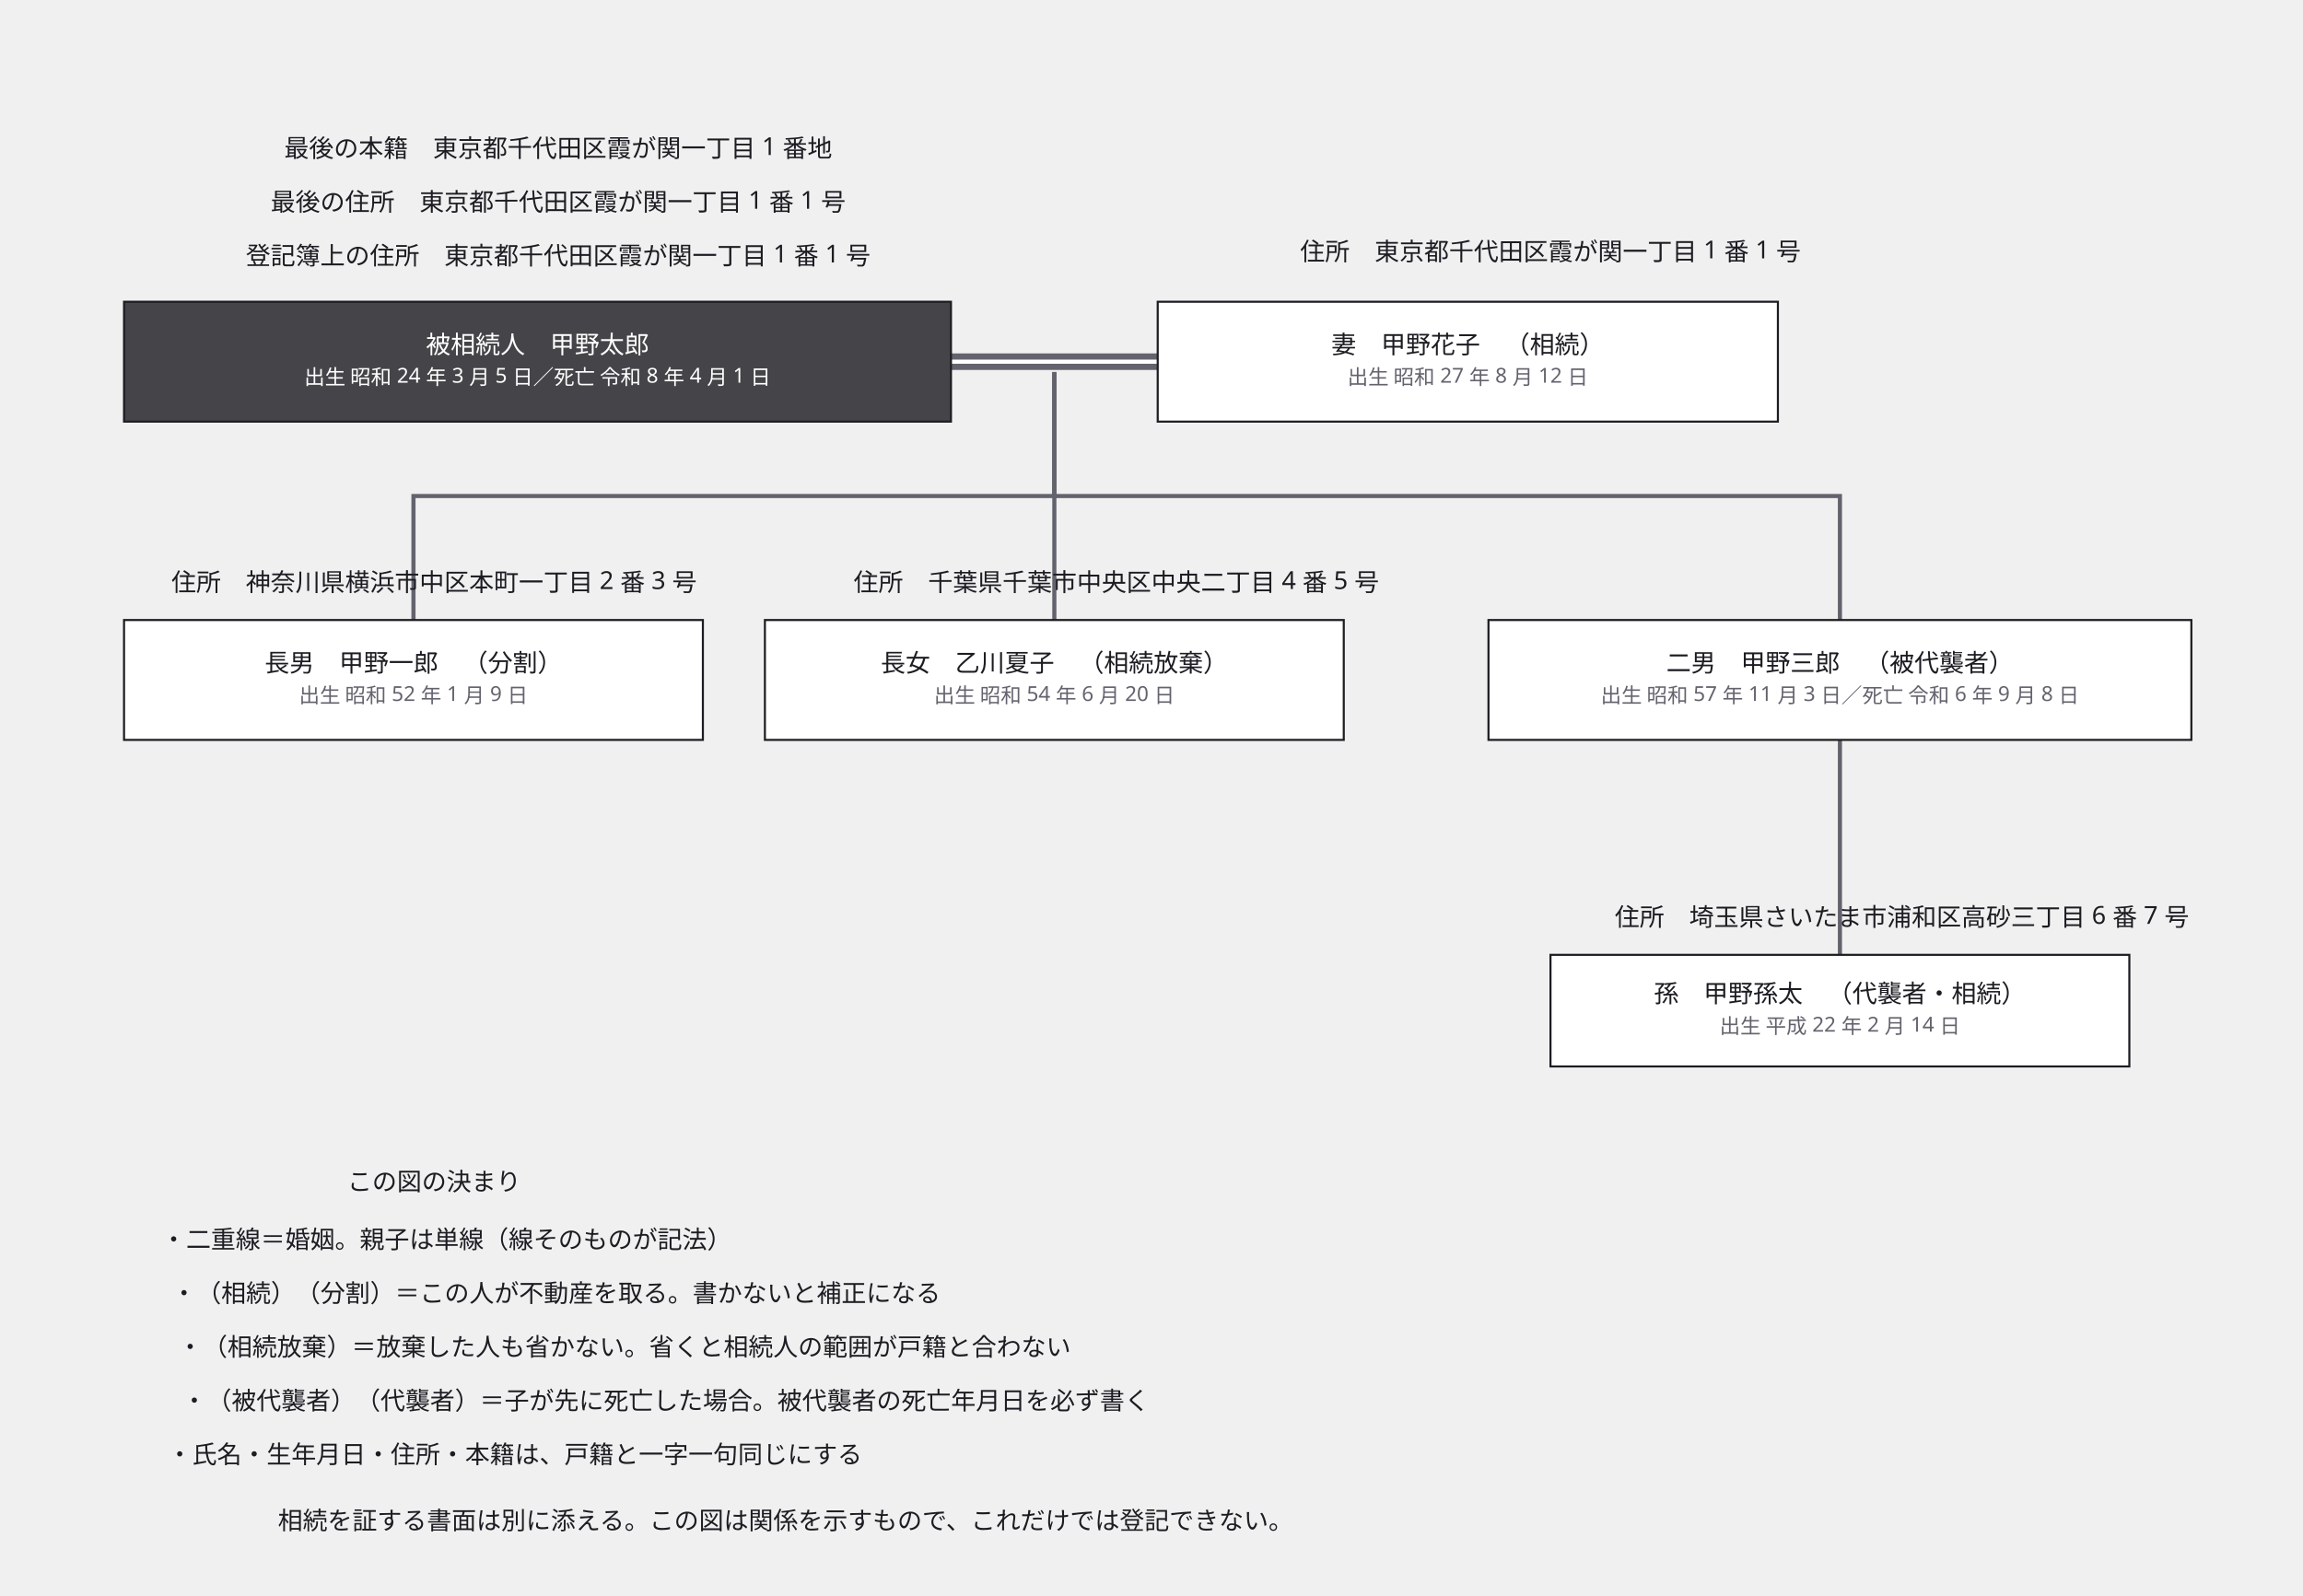
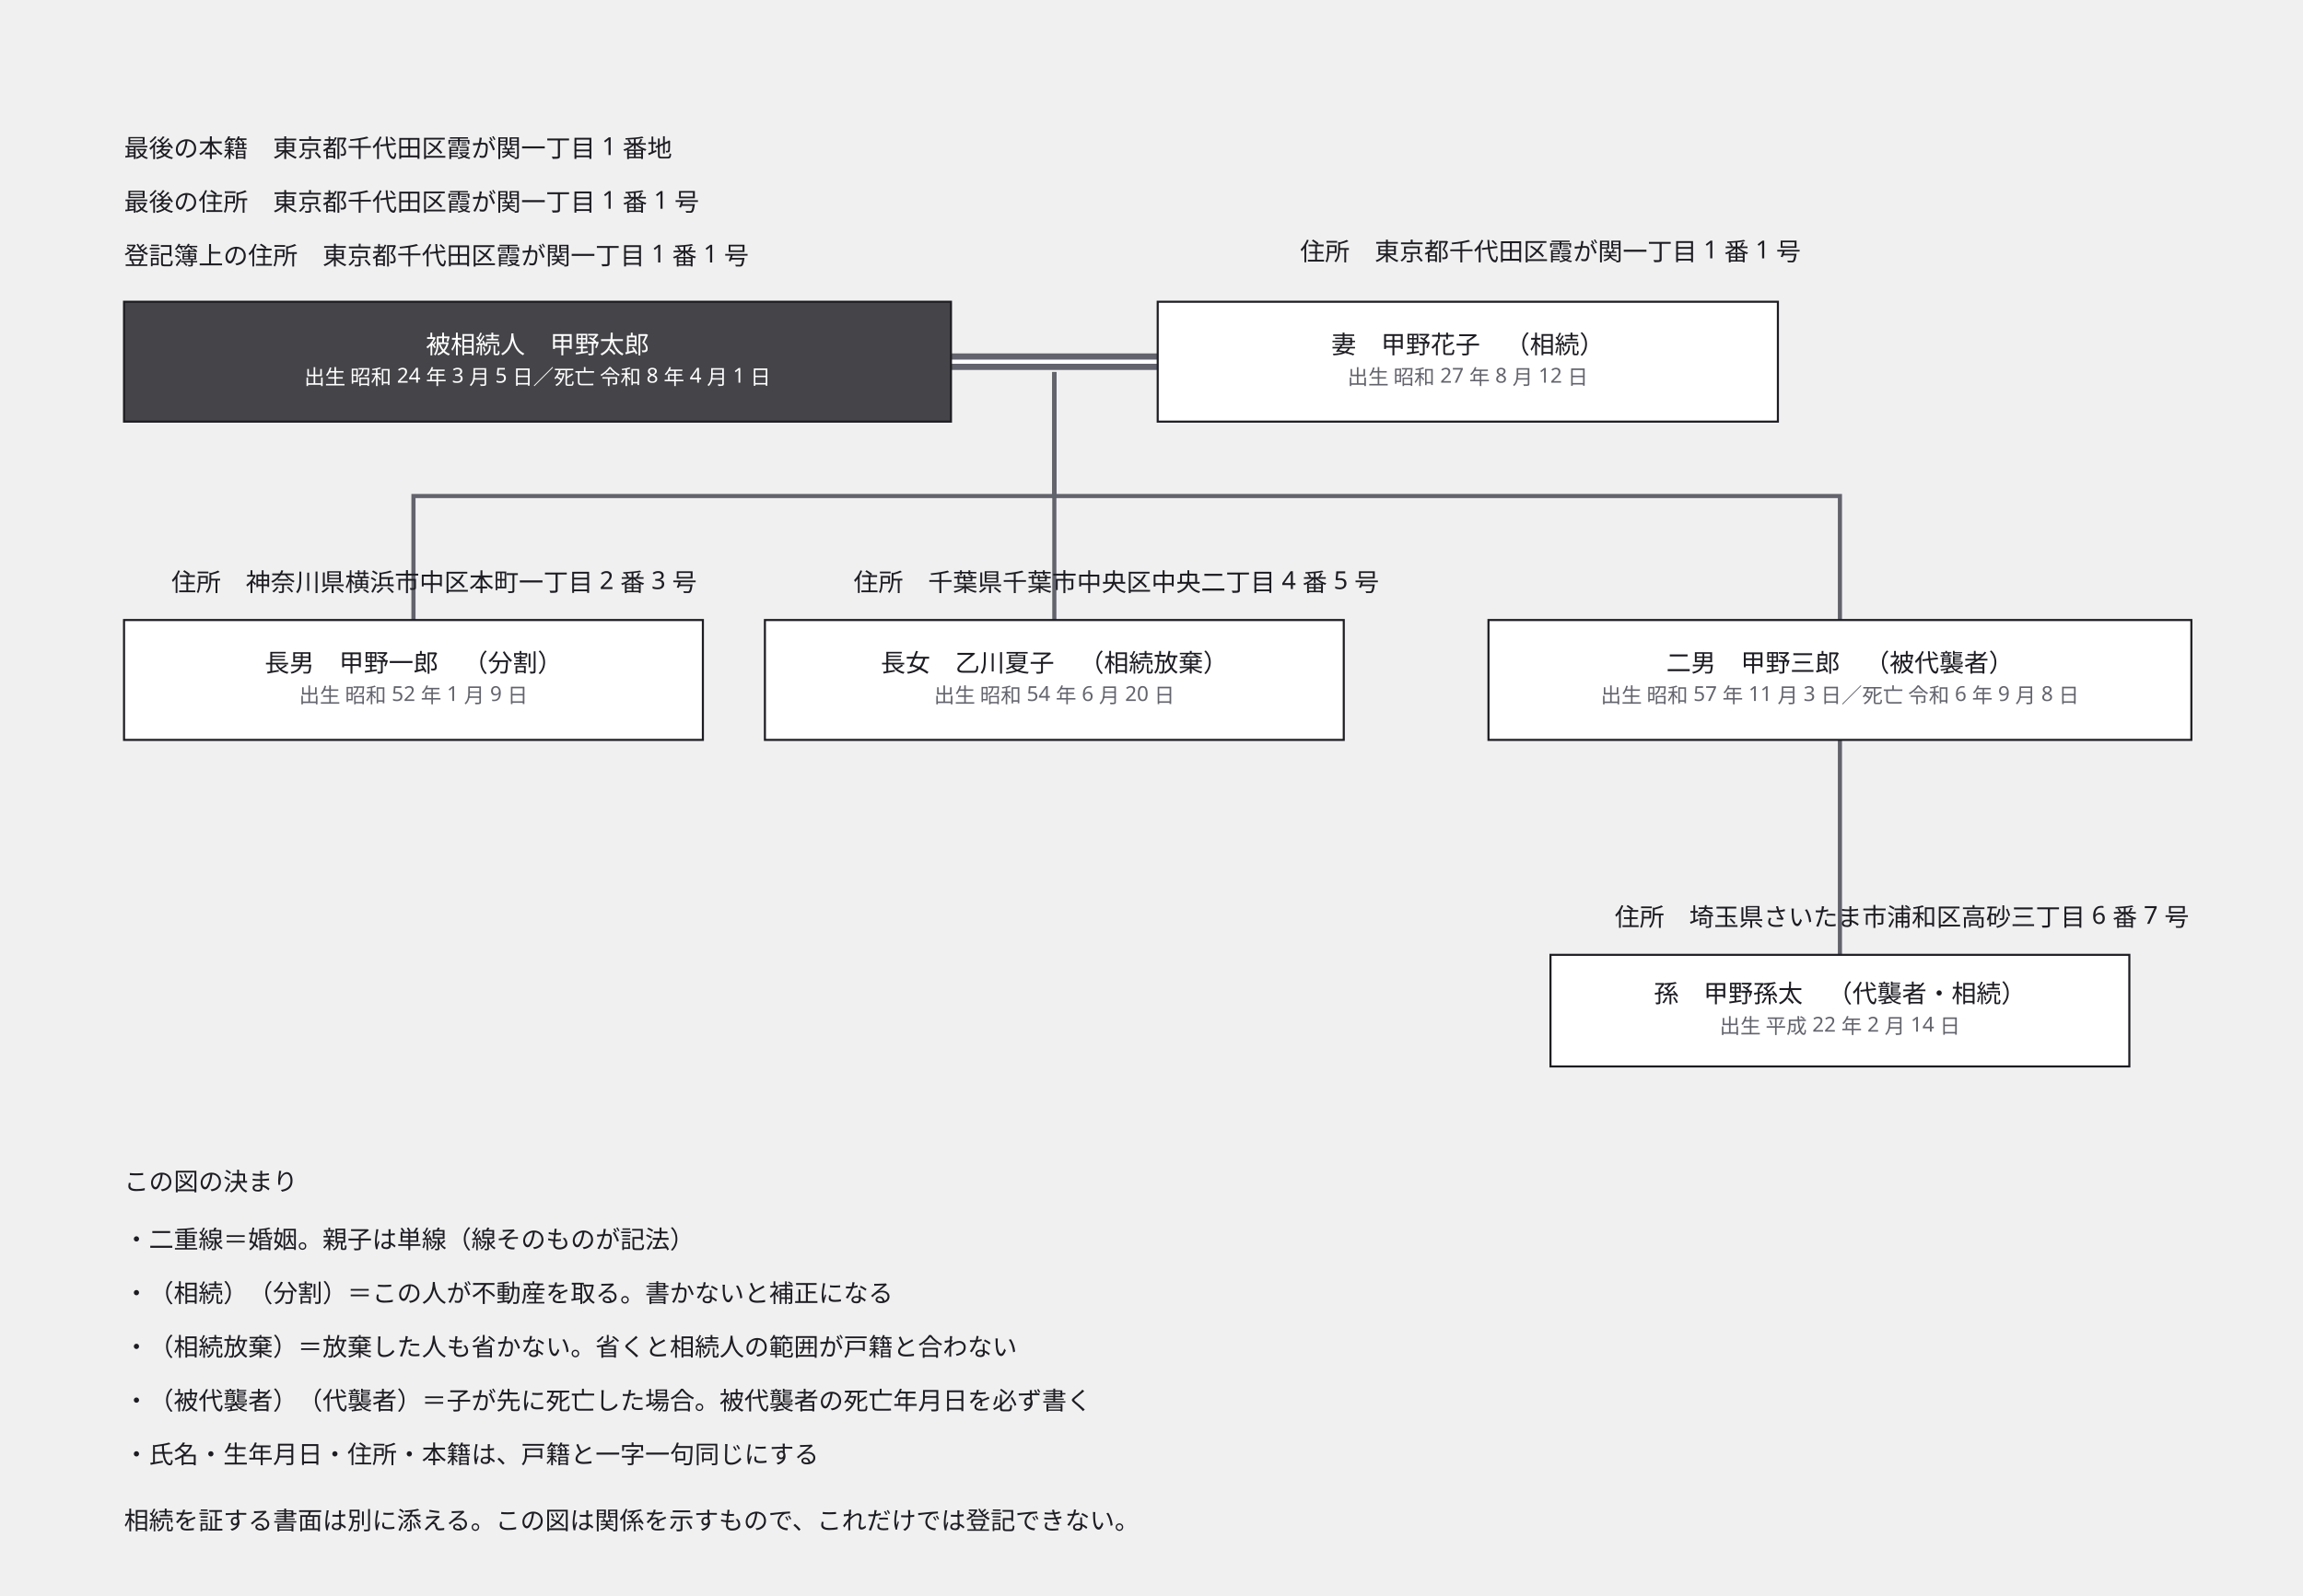
<svg xmlns="http://www.w3.org/2000/svg" width="1114" height="772" viewBox="0 0 1114 772">
  <defs>
    <marker id="arrow" viewBox="0 0 10 10" refX="9" refY="5" markerWidth="6" markerHeight="6" orient="auto">
      <path d="M 0 0 L 10 5 L 0 10 z" fill="#63636e" />
    </marker>
  </defs>
  <g data-edge="h&gt;w" data-pinned="false">
    <path d="M 460 175 L 560 175" fill="none" stroke="#63636e" stroke-width="8" />
    <path d="M 460 175 L 560 175" fill="none" stroke="#ffffff" stroke-width="2" />
  </g>
  <g data-edge="marriage&gt;c1" data-pinned="false">
    <path d="M 510 180 L 510 240 L 200 240 L 200 300" fill="none" stroke="#63636e" stroke-width="2" />
  </g>
  <g data-edge="marriage&gt;c2" data-pinned="false">
    <path d="M 510 180 L 510 240 L 510 300" fill="none" stroke="#63636e" stroke-width="2" />
  </g>
  <g data-edge="marriage&gt;c3" data-pinned="false">
    <path d="M 510 180 L 510 240 L 890 240 L 890 300" fill="none" stroke="#63636e" stroke-width="2" />
  </g>
  <g data-edge="c3&gt;g" data-pinned="false">
    <path d="M 890 358 L 890 462" fill="none" stroke="#63636e" stroke-width="2" />
  </g>
  <g data-node="h" data-pinned="false" data-shape="rect">
    <rect x="60" y="146" width="400" height="58" fill="#ffffff" stroke="#1c1c22" stroke-width="1" />
    <rect x="60" y="146" width="400" height="58" fill="#1c1c22" fill-opacity="0.82" />
    <text x="260" y="171" text-anchor="middle" font-family="sans-serif" font-size="12" fill="#ffffff">被相続人　甲野太郎</text>
    <text x="260" y="186" text-anchor="middle" font-family="sans-serif" font-size="10" fill="#ffffff">出生 昭和 24 年 3 月 5 日／死亡 令和 8 年 4 月 1 日</text>
  </g>
  <g data-node="c3" data-pinned="false" data-shape="rect">
    <rect x="720" y="300" width="340" height="58" fill="#ffffff" stroke="#1c1c22" stroke-width="1" />
    <text x="890" y="325" text-anchor="middle" font-family="sans-serif" font-size="12" fill="#1c1c22">二男　甲野三郎　（被代襲者）</text>
    <text x="890" y="340" text-anchor="middle" font-family="sans-serif" font-size="10" fill="#63636e">出生 昭和 57 年 11 月 3 日／死亡 令和 6 年 9 月 8 日</text>
  </g>
  <g data-node="w" data-pinned="false" data-shape="rect">
    <rect x="560" y="146" width="300" height="58" fill="#ffffff" stroke="#1c1c22" stroke-width="1" />
    <text x="710" y="171" text-anchor="middle" font-family="sans-serif" font-size="12" fill="#1c1c22">妻　甲野花子　（相続）</text>
    <text x="710" y="186" text-anchor="middle" font-family="sans-serif" font-size="10" fill="#63636e">出生 昭和 27 年 8 月 12 日</text>
  </g>
  <g data-node="c1" data-pinned="false" data-shape="rect">
    <rect x="60" y="300" width="280" height="58" fill="#ffffff" stroke="#1c1c22" stroke-width="1" />
    <text x="200" y="325" text-anchor="middle" font-family="sans-serif" font-size="12" fill="#1c1c22">長男　甲野一郎　（分割）</text>
    <text x="200" y="340" text-anchor="middle" font-family="sans-serif" font-size="10" fill="#63636e">出生 昭和 52 年 1 月 9 日</text>
  </g>
  <g data-node="c2" data-pinned="false" data-shape="rect">
    <rect x="370" y="300" width="280" height="58" fill="#ffffff" stroke="#1c1c22" stroke-width="1" />
    <text x="510" y="325" text-anchor="middle" font-family="sans-serif" font-size="12" fill="#1c1c22">長女　乙川夏子　（相続放棄）</text>
    <text x="510" y="340" text-anchor="middle" font-family="sans-serif" font-size="10" fill="#63636e">出生 昭和 54 年 6 月 20 日</text>
  </g>
  <g data-node="note" data-pinned="false" data-shape="rect">
-     <text x="380" y="740" text-anchor="middle" font-family="sans-serif" font-size="12" fill="#1c1c22">相続を証する書面は別に添える。この図は関係を示すもので、これだけでは登記できない。</text>
+     <text x="60" y="740" text-anchor="start" font-family="sans-serif" font-size="12" fill="#1c1c22">相続を証する書面は別に添える。この図は関係を示すもので、これだけでは登記できない。</text>
  </g>
  <g data-node="g" data-pinned="false" data-shape="rect">
    <rect x="750" y="462" width="280" height="54" fill="#ffffff" stroke="#1c1c22" stroke-width="1" />
    <text x="890" y="485" text-anchor="middle" font-family="sans-serif" font-size="12" fill="#1c1c22">孫　甲野孫太　（代襲者・相続）</text>
    <text x="890" y="500" text-anchor="middle" font-family="sans-serif" font-size="10" fill="#63636e">出生 平成 22 年 2 月 14 日</text>
  </g>
  <g data-node="lg3" data-pinned="false" data-shape="rect">
-     <text x="322" y="682" text-anchor="middle" font-family="sans-serif" font-size="12" fill="#1c1c22">・（被代襲者）（代襲者）＝子が先に死亡した場合。被代襲者の死亡年月日を必ず書く</text>
+     <text x="60" y="682" text-anchor="start" font-family="sans-serif" font-size="12" fill="#1c1c22">・（被代襲者）（代襲者）＝子が先に死亡した場合。被代襲者の死亡年月日を必ず書く</text>
  </g>
  <g data-node="lg2" data-pinned="false" data-shape="rect">
-     <text x="302" y="656" text-anchor="middle" font-family="sans-serif" font-size="12" fill="#1c1c22">・（相続放棄）＝放棄した人も省かない。省くと相続人の範囲が戸籍と合わない</text>
+     <text x="60" y="656" text-anchor="start" font-family="sans-serif" font-size="12" fill="#1c1c22">・（相続放棄）＝放棄した人も省かない。省くと相続人の範囲が戸籍と合わない</text>
  </g>
  <g data-node="t_koseki" data-pinned="false" data-shape="rect">
-     <text x="270" y="76" text-anchor="middle" font-family="sans-serif" font-size="12" fill="#1c1c22">最後の本籍　東京都千代田区霞が関一丁目 1 番地</text>
+     <text x="60" y="76" text-anchor="start" font-family="sans-serif" font-size="12" fill="#1c1c22">最後の本籍　東京都千代田区霞が関一丁目 1 番地</text>
  </g>
  <g data-node="t_jusho" data-pinned="false" data-shape="rect">
-     <text x="270" y="102" text-anchor="middle" font-family="sans-serif" font-size="12" fill="#1c1c22">最後の住所　東京都千代田区霞が関一丁目 1 番 1 号</text>
+     <text x="60" y="102" text-anchor="start" font-family="sans-serif" font-size="12" fill="#1c1c22">最後の住所　東京都千代田区霞が関一丁目 1 番 1 号</text>
  </g>
  <g data-node="t_toki" data-pinned="false" data-shape="rect">
-     <text x="270" y="128" text-anchor="middle" font-family="sans-serif" font-size="12" fill="#1c1c22">登記簿上の住所　東京都千代田区霞が関一丁目 1 番 1 号</text>
+     <text x="60" y="128" text-anchor="start" font-family="sans-serif" font-size="12" fill="#1c1c22">登記簿上の住所　東京都千代田区霞が関一丁目 1 番 1 号</text>
  </g>
  <g data-node="lg1" data-pinned="false" data-shape="rect">
-     <text x="269" y="630" text-anchor="middle" font-family="sans-serif" font-size="12" fill="#1c1c22">・（相続）（分割）＝この人が不動産を取る。書かないと補正になる</text>
+     <text x="60" y="630" text-anchor="start" font-family="sans-serif" font-size="12" fill="#1c1c22">・（相続）（分割）＝この人が不動産を取る。書かないと補正になる</text>
  </g>
  <g data-node="w_j" data-pinned="false" data-shape="rect">
    <text x="750" y="126" text-anchor="middle" font-family="sans-serif" font-size="12" fill="#1c1c22">住所　東京都千代田区霞が関一丁目 1 番 1 号</text>
  </g>
  <g data-node="lg4" data-pinned="false" data-shape="rect">
-     <text x="249" y="708" text-anchor="middle" font-family="sans-serif" font-size="12" fill="#1c1c22">・氏名・生年月日・住所・本籍は、戸籍と一字一句同じにする</text>
+     <text x="60" y="708" text-anchor="start" font-family="sans-serif" font-size="12" fill="#1c1c22">・氏名・生年月日・住所・本籍は、戸籍と一字一句同じにする</text>
  </g>
  <g data-node="g_a" data-pinned="false" data-shape="rect">
    <text x="920" y="448" text-anchor="middle" font-family="sans-serif" font-size="12" fill="#1c1c22">住所　埼玉県さいたま市浦和区高砂三丁目 6 番 7 号</text>
  </g>
  <g data-node="lg0" data-pinned="false" data-shape="rect">
-     <text x="216" y="604" text-anchor="middle" font-family="sans-serif" font-size="12" fill="#1c1c22">・二重線＝婚姻。親子は単線（線そのものが記法）</text>
+     <text x="60" y="604" text-anchor="start" font-family="sans-serif" font-size="12" fill="#1c1c22">・二重線＝婚姻。親子は単線（線そのものが記法）</text>
  </g>
  <g data-node="c1_a" data-pinned="false" data-shape="rect">
    <text x="210" y="286" text-anchor="middle" font-family="sans-serif" font-size="12" fill="#1c1c22">住所　神奈川県横浜市中区本町一丁目 2 番 3 号</text>
  </g>
  <g data-node="c2_a" data-pinned="false" data-shape="rect">
    <text x="540" y="286" text-anchor="middle" font-family="sans-serif" font-size="12" fill="#1c1c22">住所　千葉県千葉市中央区中央二丁目 4 番 5 号</text>
  </g>
  <g data-node="lg_t" data-pinned="false" data-shape="rect">
-     <text x="210" y="576" text-anchor="middle" font-family="sans-serif" font-size="12" fill="#1c1c22">この図の決まり</text>
+     <text x="60" y="576" text-anchor="start" font-family="sans-serif" font-size="12" fill="#1c1c22">この図の決まり</text>
  </g>
  <g data-node="marriage" data-pinned="false" data-shape="rect" />
</svg>
